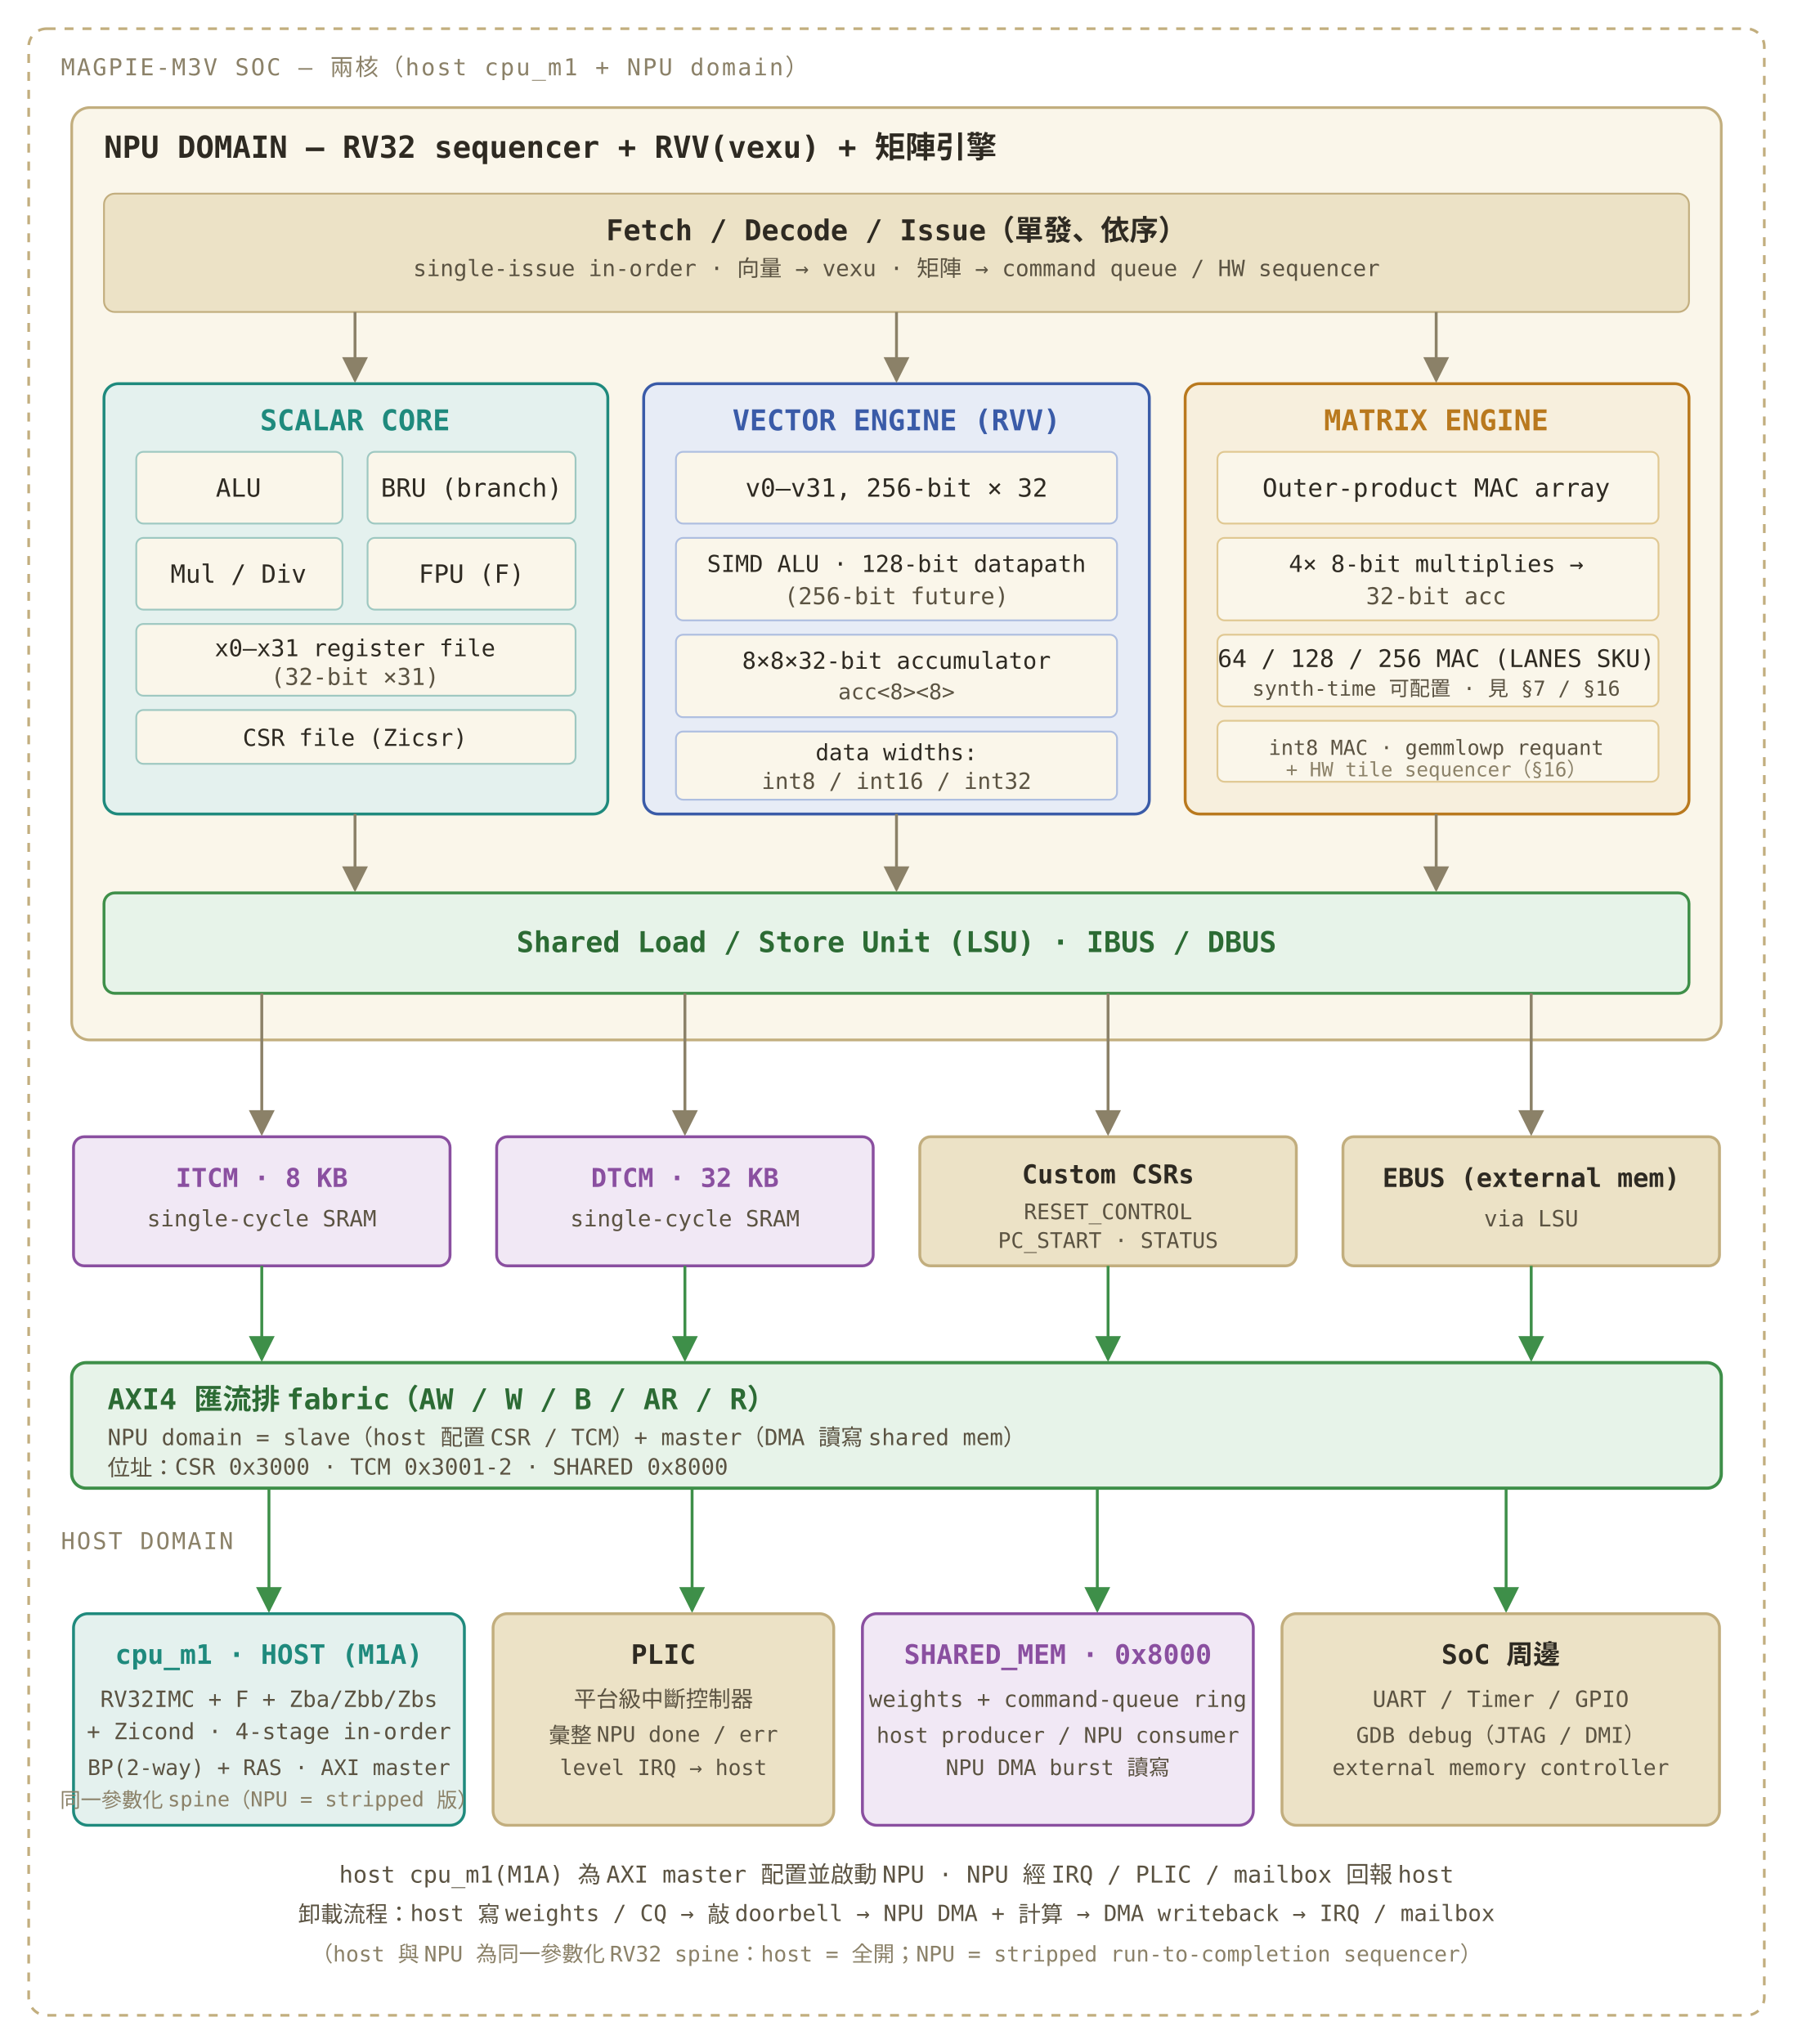
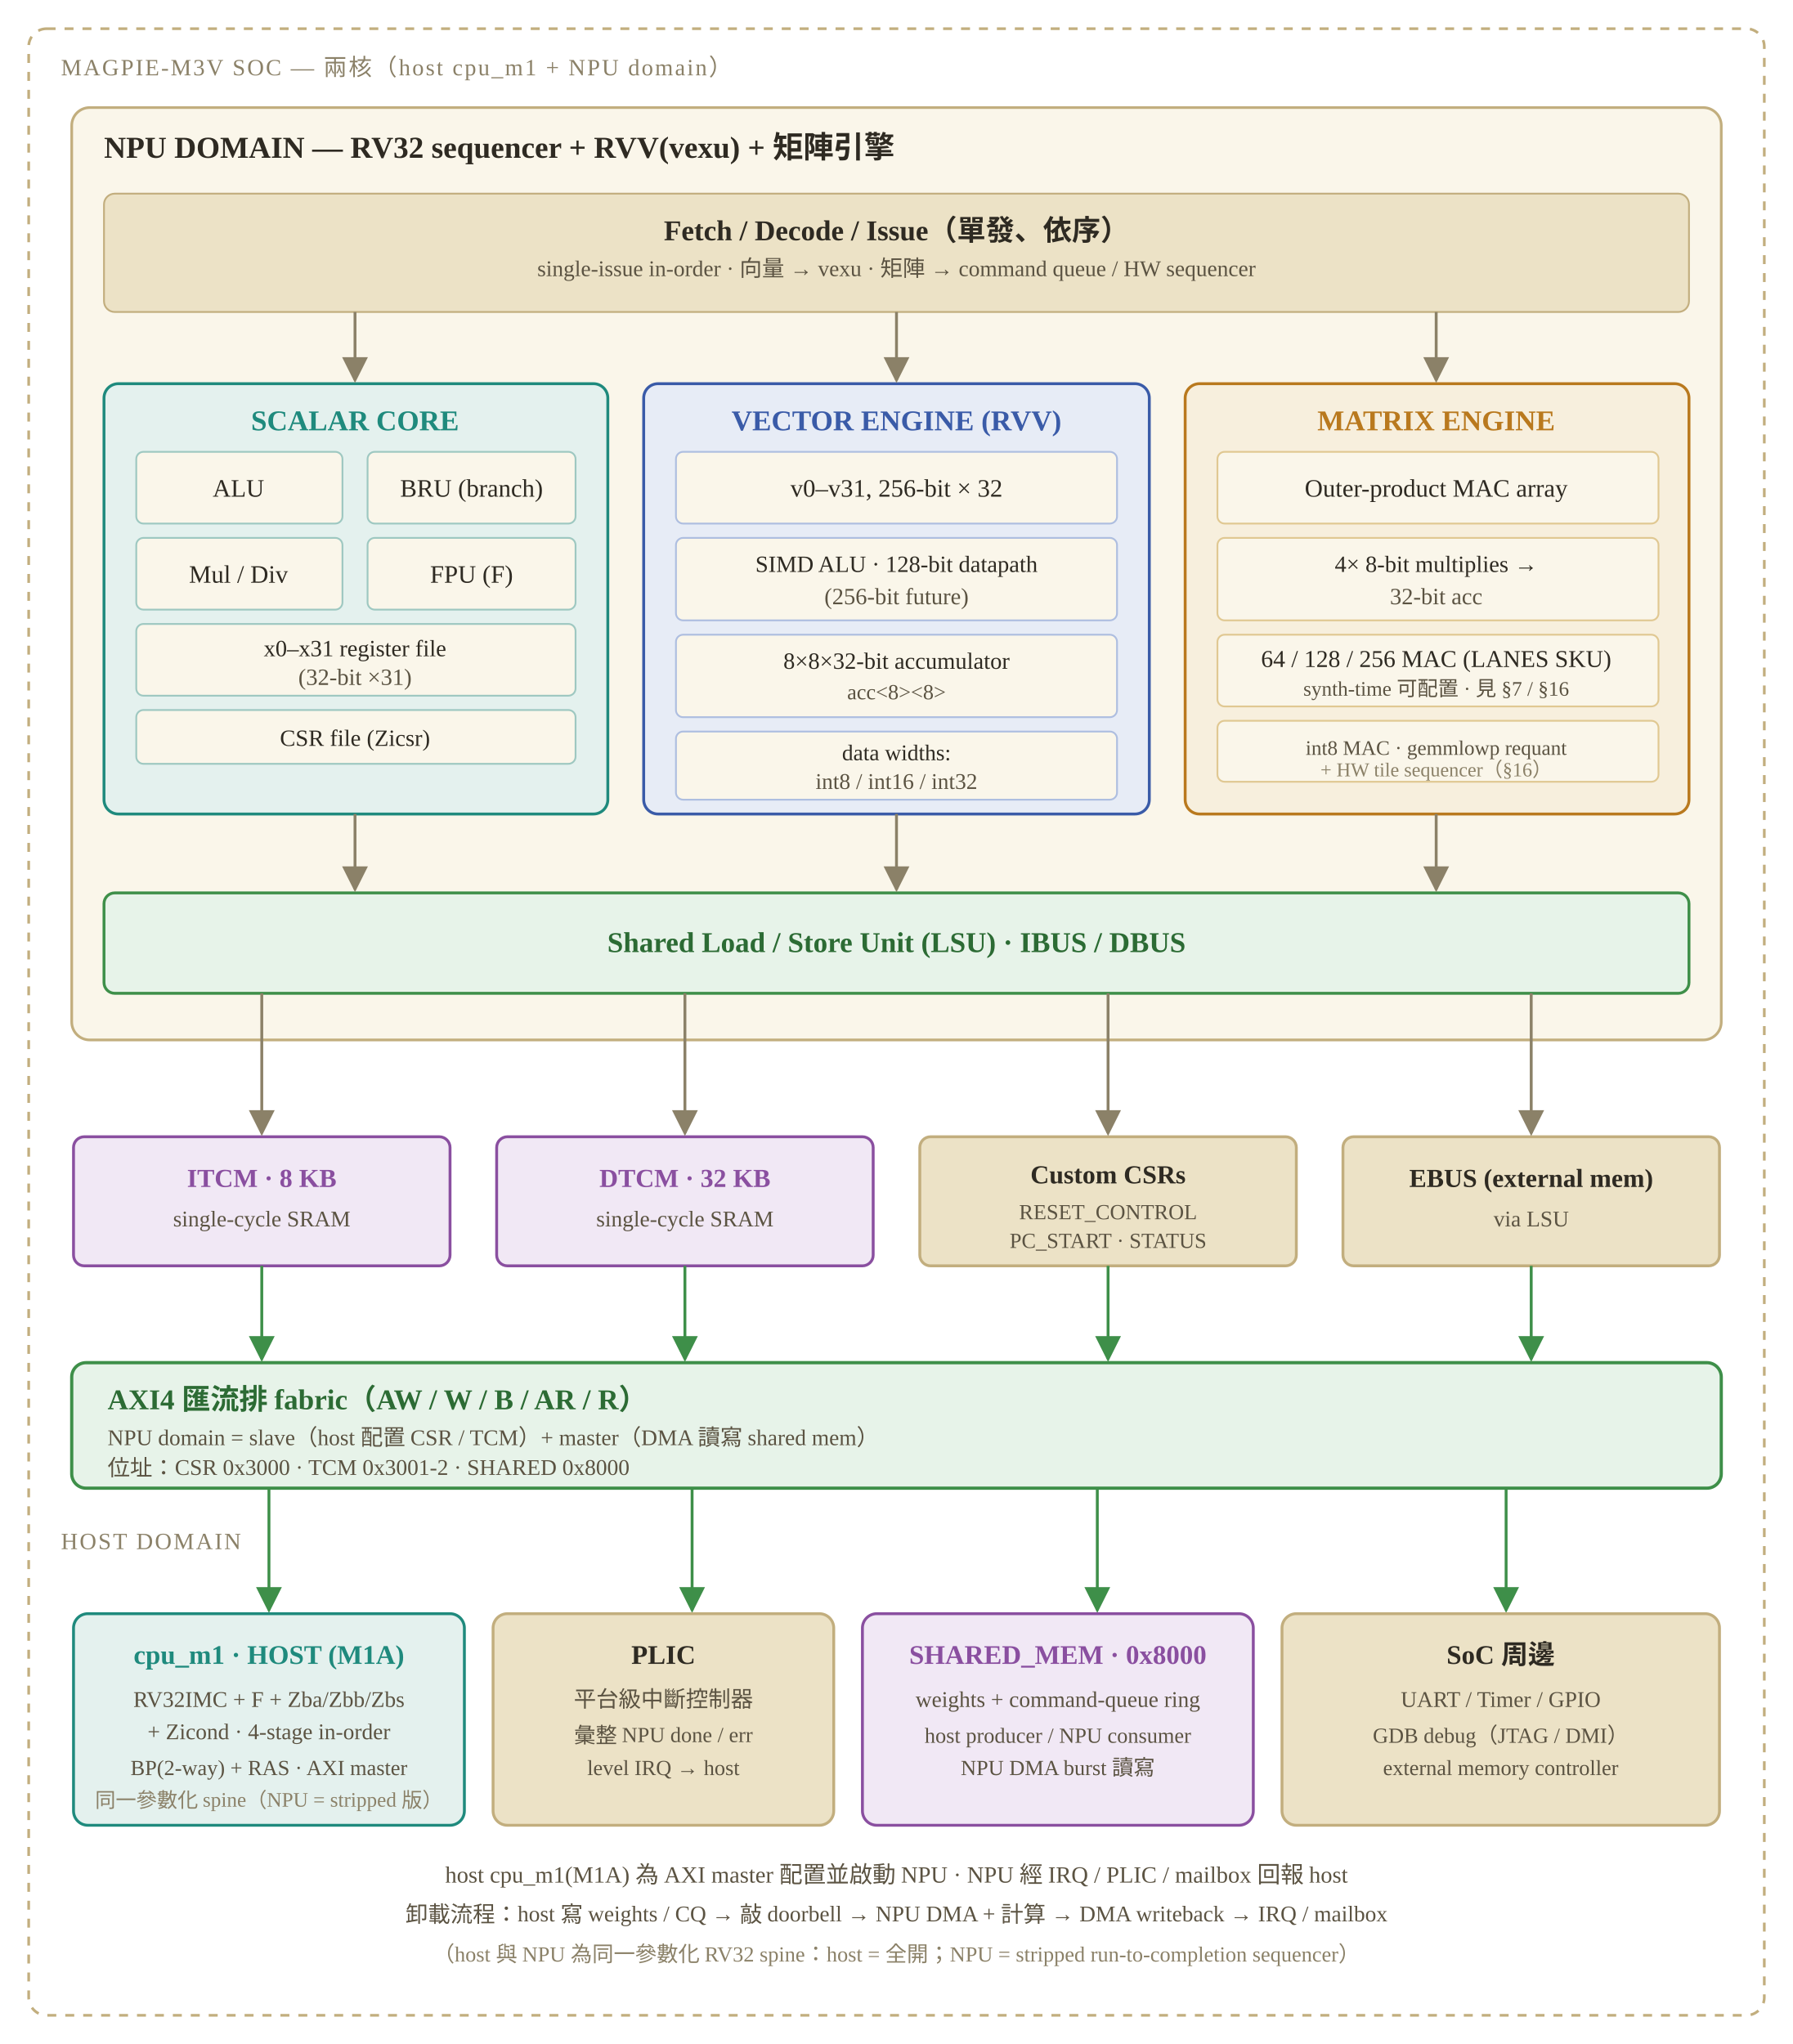
- <svg xmlns="http://www.w3.org/2000/svg" viewBox="0 0 1000 1140" width="100%">
-   <style>text{font-family:ui-monospace,SFMono-Regular,Menlo,Consolas,monospace;}</style>
+ <svg xmlns="http://www.w3.org/2000/svg" width="1000" height="1140" version="1.1" viewBox="0 0 1000 1140">
  <defs>
    <marker id="arrow" markerWidth="10" markerHeight="10" refX="8" refY="4.5" orient="auto">
      <path d="M0,0 L9,4.5 L0,9 Z" fill="#8B8168" />
    </marker>
    <marker id="arrowAccent" markerWidth="10" markerHeight="10" refX="8" refY="4.5" orient="auto">
      <path d="M0,0 L9,4.5 L0,9 Z" fill="#3E8F49" />
    </marker>
  </defs>
  <rect x="16" y="16" width="968" height="1108" rx="10" fill="none" stroke="#C2AE7E" stroke-width="1.5" stroke-dasharray="5 5" />
  <text x="34" y="42" fill="#8B8168" font-size="13" letter-spacing="1">MAGPIE-M3V SOC — 兩核（host cpu_m1 + NPU domain）</text>
  <rect x="40" y="60" width="920" height="520" rx="10" fill="#FAF6EA" stroke="#C2AE7E" stroke-width="1.5" />
  <text x="58" y="88" fill="#2E2A22" font-size="17" font-weight="700">NPU DOMAIN — RV32 sequencer + RVV(vexu) + 矩陣引擎</text>
  <rect x="58" y="108" width="884" height="66" rx="6" fill="#ECE2C6" stroke="#C2AE7E" />
  <text x="500" y="134" fill="#2E2A22" font-size="16" text-anchor="middle" font-weight="600">Fetch / Decode / Issue（單發、依序）</text>
  <text x="500" y="154" fill="#5B5342" font-size="12.5" text-anchor="middle">single-issue in-order · 向量 → vexu · 矩陣 → command queue / HW sequencer</text>
  <rect x="58" y="214" width="281" height="240" rx="8" fill="#E4F1EE" stroke="#1F8A7D" stroke-width="1.6" />
  <text x="198" y="240" fill="#1F8A7D" font-size="16" text-anchor="middle" font-weight="700">SCALAR CORE</text>
  <rect x="76" y="252" width="115" height="40" rx="4" fill="#FAF6EA" stroke="#9EC8C1" />
  <text x="133" y="277" fill="#2E2A22" font-size="14" text-anchor="middle">ALU</text>
  <rect x="205" y="252" width="116" height="40" rx="4" fill="#FAF6EA" stroke="#9EC8C1" />
  <text x="263" y="277" fill="#2E2A22" font-size="14" text-anchor="middle">BRU (branch)</text>
  <rect x="76" y="300" width="115" height="40" rx="4" fill="#FAF6EA" stroke="#9EC8C1" />
  <text x="133" y="325" fill="#2E2A22" font-size="14" text-anchor="middle">Mul / Div</text>
  <rect x="205" y="300" width="116" height="40" rx="4" fill="#FAF6EA" stroke="#9EC8C1" />
  <text x="263" y="325" fill="#2E2A22" font-size="14" text-anchor="middle">FPU (F)</text>
  <rect x="76" y="348" width="245" height="40" rx="4" fill="#FAF6EA" stroke="#9EC8C1" />
  <text x="198" y="366" fill="#2E2A22" font-size="13" text-anchor="middle">x0–x31 register file</text>
  <text x="198" y="382" fill="#5B5342" font-size="13" text-anchor="middle">(32-bit ×31)</text>
  <rect x="76" y="396" width="245" height="30" rx="4" fill="#FAF6EA" stroke="#9EC8C1" />
  <text x="198" y="416" fill="#2E2A22" font-size="13" text-anchor="middle">CSR file (Zicsr)</text>
  <rect x="359" y="214" width="282" height="240" rx="8" fill="#E7ECF6" stroke="#3A5BA8" stroke-width="1.6" />
  <text x="500" y="240" fill="#3A5BA8" font-size="16" text-anchor="middle" font-weight="700">VECTOR ENGINE (RVV)</text>
  <rect x="377" y="252" width="246" height="40" rx="4" fill="#FAF6EA" stroke="#AEBEE0" />
  <text x="500" y="277" fill="#2E2A22" font-size="14" text-anchor="middle">v0–v31, 256-bit × 32</text>
  <rect x="377" y="300" width="246" height="46" rx="4" fill="#FAF6EA" stroke="#AEBEE0" />
  <text x="500" y="319" fill="#2E2A22" font-size="13" text-anchor="middle">SIMD ALU · 128-bit datapath</text>
  <text x="500" y="337" fill="#5B5342" font-size="13" text-anchor="middle">(256-bit future)</text>
  <rect x="377" y="354" width="246" height="46" rx="4" fill="#FAF6EA" stroke="#AEBEE0" />
  <text x="500" y="373" fill="#2E2A22" font-size="13" text-anchor="middle">8×8×32-bit accumulator</text>
  <text x="500" y="390" fill="#5B5342" font-size="12" text-anchor="middle">acc&lt;8&gt;&lt;8&gt;</text>
  <rect x="377" y="408" width="246" height="38" rx="4" fill="#FAF6EA" stroke="#AEBEE0" />
  <text x="500" y="424" fill="#2E2A22" font-size="12.5" text-anchor="middle">data widths:</text>
  <text x="500" y="440" fill="#5B5342" font-size="12.5" text-anchor="middle">int8 / int16 / int32</text>
  <rect x="661" y="214" width="281" height="240" rx="8" fill="#F7EFDD" stroke="#B9791E" stroke-width="1.6" />
  <text x="801" y="240" fill="#B9791E" font-size="16" text-anchor="middle" font-weight="700">MATRIX ENGINE</text>
  <rect x="679" y="252" width="246" height="40" rx="4" fill="#FAF6EA" stroke="#E0C892" />
  <text x="801" y="277" fill="#2E2A22" font-size="14" text-anchor="middle">Outer-product MAC array</text>
  <rect x="679" y="300" width="246" height="46" rx="4" fill="#FAF6EA" stroke="#E0C892" />
  <text x="801" y="319" fill="#2E2A22" font-size="13" text-anchor="middle">4× 8-bit multiplies →</text>
  <text x="801" y="337" fill="#5B5342" font-size="13" text-anchor="middle">32-bit acc</text>
  <rect x="679" y="354" width="246" height="40" rx="4" fill="#FAF6EA" stroke="#E0C892" />
  <text x="801" y="372" fill="#2E2A22" font-size="13.5" text-anchor="middle">64 / 128 / 256 MAC (LANES SKU)</text>
  <text x="801" y="388" fill="#5B5342" font-size="11.5" text-anchor="middle">synth-time 可配置 · 見 §7 / §16</text>
  <rect x="679" y="402" width="246" height="34" rx="4" fill="#FAF6EA" stroke="#E0C892" />
  <text x="801" y="421" fill="#5B5342" font-size="11.5" text-anchor="middle">int8 MAC · gemmlowp requant</text>
  <text x="801" y="433" fill="#8B8168" font-size="11" text-anchor="middle">+ HW tile sequencer（§16）</text>
  <line x1="198" y1="174" x2="198" y2="212" stroke="#8B8168" stroke-width="1.6" marker-end="url(#arrow)" />
  <line x1="500" y1="174" x2="500" y2="212" stroke="#8B8168" stroke-width="1.6" marker-end="url(#arrow)" />
  <line x1="801" y1="174" x2="801" y2="212" stroke="#8B8168" stroke-width="1.6" marker-end="url(#arrow)" />
  <rect x="58" y="498" width="884" height="56" rx="6" fill="#E7F3E9" stroke="#3E8F49" stroke-width="1.6" />
  <text x="500" y="531" fill="#2C6B34" font-size="16" text-anchor="middle" font-weight="600">Shared Load / Store Unit (LSU) · IBUS / DBUS</text>
  <line x1="198" y1="454" x2="198" y2="496" stroke="#8B8168" stroke-width="1.6" marker-end="url(#arrow)" />
  <line x1="500" y1="454" x2="500" y2="496" stroke="#8B8168" stroke-width="1.6" marker-end="url(#arrow)" />
  <line x1="801" y1="454" x2="801" y2="496" stroke="#8B8168" stroke-width="1.6" marker-end="url(#arrow)" />
  <rect x="41" y="634" width="210" height="72" rx="6" fill="#F1E8F5" stroke="#8A4FA0" stroke-width="1.6" />
  <text x="146" y="662" fill="#8A4FA0" font-size="14.5" text-anchor="middle" font-weight="700">ITCM · 8 KB</text>
  <text x="146" y="684" fill="#5B5342" font-size="12.5" text-anchor="middle">single-cycle SRAM</text>
  <rect x="277" y="634" width="210" height="72" rx="6" fill="#F1E8F5" stroke="#8A4FA0" stroke-width="1.6" />
  <text x="382" y="662" fill="#8A4FA0" font-size="14.5" text-anchor="middle" font-weight="700">DTCM · 32 KB</text>
  <text x="382" y="684" fill="#5B5342" font-size="12.5" text-anchor="middle">single-cycle SRAM</text>
  <rect x="513" y="634" width="210" height="72" rx="6" fill="#ECE2C6" stroke="#C2AE7E" stroke-width="1.6" />
  <text x="618" y="660" fill="#2E2A22" font-size="14.5" text-anchor="middle" font-weight="700">Custom CSRs</text>
  <text x="618" y="680" fill="#5B5342" font-size="12" text-anchor="middle">RESET_CONTROL</text>
  <text x="618" y="696" fill="#5B5342" font-size="12" text-anchor="middle">PC_START · STATUS</text>
  <rect x="749" y="634" width="210" height="72" rx="6" fill="#ECE2C6" stroke="#C2AE7E" stroke-width="1.6" />
  <text x="854" y="662" fill="#2E2A22" font-size="14.5" text-anchor="middle" font-weight="700">EBUS (external mem)</text>
  <text x="854" y="684" fill="#5B5342" font-size="12.5" text-anchor="middle">via LSU</text>
  <line x1="146" y1="554" x2="146" y2="632" stroke="#8B8168" stroke-width="1.6" marker-end="url(#arrow)" />
  <line x1="382" y1="554" x2="382" y2="632" stroke="#8B8168" stroke-width="1.6" marker-end="url(#arrow)" />
  <line x1="618" y1="554" x2="618" y2="632" stroke="#8B8168" stroke-width="1.6" marker-end="url(#arrow)" />
  <line x1="854" y1="554" x2="854" y2="632" stroke="#8B8168" stroke-width="1.6" marker-end="url(#arrow)" />
  <rect x="40" y="760" width="920" height="70" rx="8" fill="#E7F3E9" stroke="#3E8F49" stroke-width="1.8" />
  <text x="60" y="786" fill="#2C6B34" font-size="16" font-weight="700">AXI4 匯流排 fabric（AW / W / B / AR / R）</text>
  <text x="60" y="806" fill="#5B5342" font-size="12.5">NPU domain = slave（host 配置 CSR / TCM）+ master（DMA 讀寫 shared mem）</text>
  <text x="60" y="823" fill="#5B5342" font-size="12.5">位址：CSR 0x3000 · TCM 0x3001-2 · SHARED 0x8000</text>
  <line x1="146" y1="706" x2="146" y2="758" stroke="#3E8F49" stroke-width="1.6" marker-end="url(#arrowAccent)" />
  <line x1="382" y1="706" x2="382" y2="758" stroke="#3E8F49" stroke-width="1.6" marker-end="url(#arrowAccent)" />
  <line x1="618" y1="706" x2="618" y2="758" stroke="#3E8F49" stroke-width="1.6" marker-end="url(#arrowAccent)" />
  <line x1="854" y1="706" x2="854" y2="758" stroke="#3E8F49" stroke-width="1.6" marker-end="url(#arrowAccent)" />
  <text x="34" y="864" fill="#8B8168" font-size="13" letter-spacing="1">HOST DOMAIN</text>
  <line x1="150" y1="830" x2="150" y2="898" stroke="#3E8F49" stroke-width="1.6" marker-end="url(#arrowAccent)" />
  <line x1="386" y1="830" x2="386" y2="898" stroke="#3E8F49" stroke-width="1.6" marker-end="url(#arrowAccent)" />
  <line x1="612" y1="830" x2="612" y2="898" stroke="#3E8F49" stroke-width="1.6" marker-end="url(#arrowAccent)" />
  <line x1="840" y1="830" x2="840" y2="898" stroke="#3E8F49" stroke-width="1.6" marker-end="url(#arrowAccent)" />
  <rect x="41" y="900" width="218" height="118" rx="8" fill="#E4F1EE" stroke="#1F8A7D" stroke-width="1.6" />
  <text x="150" y="928" fill="#1F8A7D" font-size="15" text-anchor="middle" font-weight="700">cpu_m1 · HOST (M1A)</text>
  <text x="150" y="952" fill="#5B5342" font-size="12.5" text-anchor="middle">RV32IMC + F + Zba/Zbb/Zbs</text>
  <text x="150" y="970" fill="#5B5342" font-size="12.5" text-anchor="middle">+ Zicond · 4-stage in-order</text>
  <text x="150" y="990" fill="#5B5342" font-size="12" text-anchor="middle">BP(2-way) + RAS · AXI master</text>
  <text x="150" y="1008" fill="#8B8168" font-size="11.5" text-anchor="middle">同一參數化 spine（NPU = stripped 版）</text>
  <rect x="275" y="900" width="190" height="118" rx="8" fill="#ECE2C6" stroke="#C2AE7E" stroke-width="1.6" />
  <text x="370" y="928" fill="#2E2A22" font-size="15" text-anchor="middle" font-weight="700">PLIC</text>
  <text x="370" y="952" fill="#5B5342" font-size="12.5" text-anchor="middle">平台級中斷控制器</text>
  <text x="370" y="972" fill="#5B5342" font-size="12" text-anchor="middle">彙整 NPU done / err</text>
  <text x="370" y="990" fill="#5B5342" font-size="12" text-anchor="middle">level IRQ → host</text>
  <rect x="481" y="900" width="218" height="118" rx="8" fill="#F1E8F5" stroke="#8A4FA0" stroke-width="1.6" />
  <text x="590" y="928" fill="#8A4FA0" font-size="15" text-anchor="middle" font-weight="700">SHARED_MEM · 0x8000</text>
  <text x="590" y="952" fill="#5B5342" font-size="12.5" text-anchor="middle">weights + command-queue ring</text>
  <text x="590" y="972" fill="#5B5342" font-size="12" text-anchor="middle">host producer / NPU consumer</text>
  <text x="590" y="990" fill="#5B5342" font-size="12" text-anchor="middle">NPU DMA burst 讀寫</text>
  <rect x="715" y="900" width="244" height="118" rx="8" fill="#ECE2C6" stroke="#C2AE7E" stroke-width="1.6" />
  <text x="837" y="928" fill="#2E2A22" font-size="15" text-anchor="middle" font-weight="700">SoC 周邊</text>
  <text x="837" y="952" fill="#5B5342" font-size="12.5" text-anchor="middle">UART / Timer / GPIO</text>
  <text x="837" y="972" fill="#5B5342" font-size="12" text-anchor="middle">GDB debug（JTAG / DMI）</text>
  <text x="837" y="990" fill="#5B5342" font-size="12" text-anchor="middle">external memory controller</text>
  <text x="500" y="1050" fill="#5B5342" font-size="13" text-anchor="middle">host cpu_m1(M1A) 為 AXI master 配置並啟動 NPU · NPU 經 IRQ / PLIC / mailbox 回報 host</text>
  <text x="500" y="1072" fill="#5B5342" font-size="12.5" text-anchor="middle">卸載流程：host 寫 weights / CQ → 敲 doorbell → NPU DMA + 計算 → DMA writeback → IRQ / mailbox</text>
  <text x="500" y="1094" fill="#8B8168" font-size="12" text-anchor="middle">（host 與 NPU 為同一參數化 RV32 spine：host = 全開；NPU = stripped run-to-completion sequencer）</text>
</svg>
